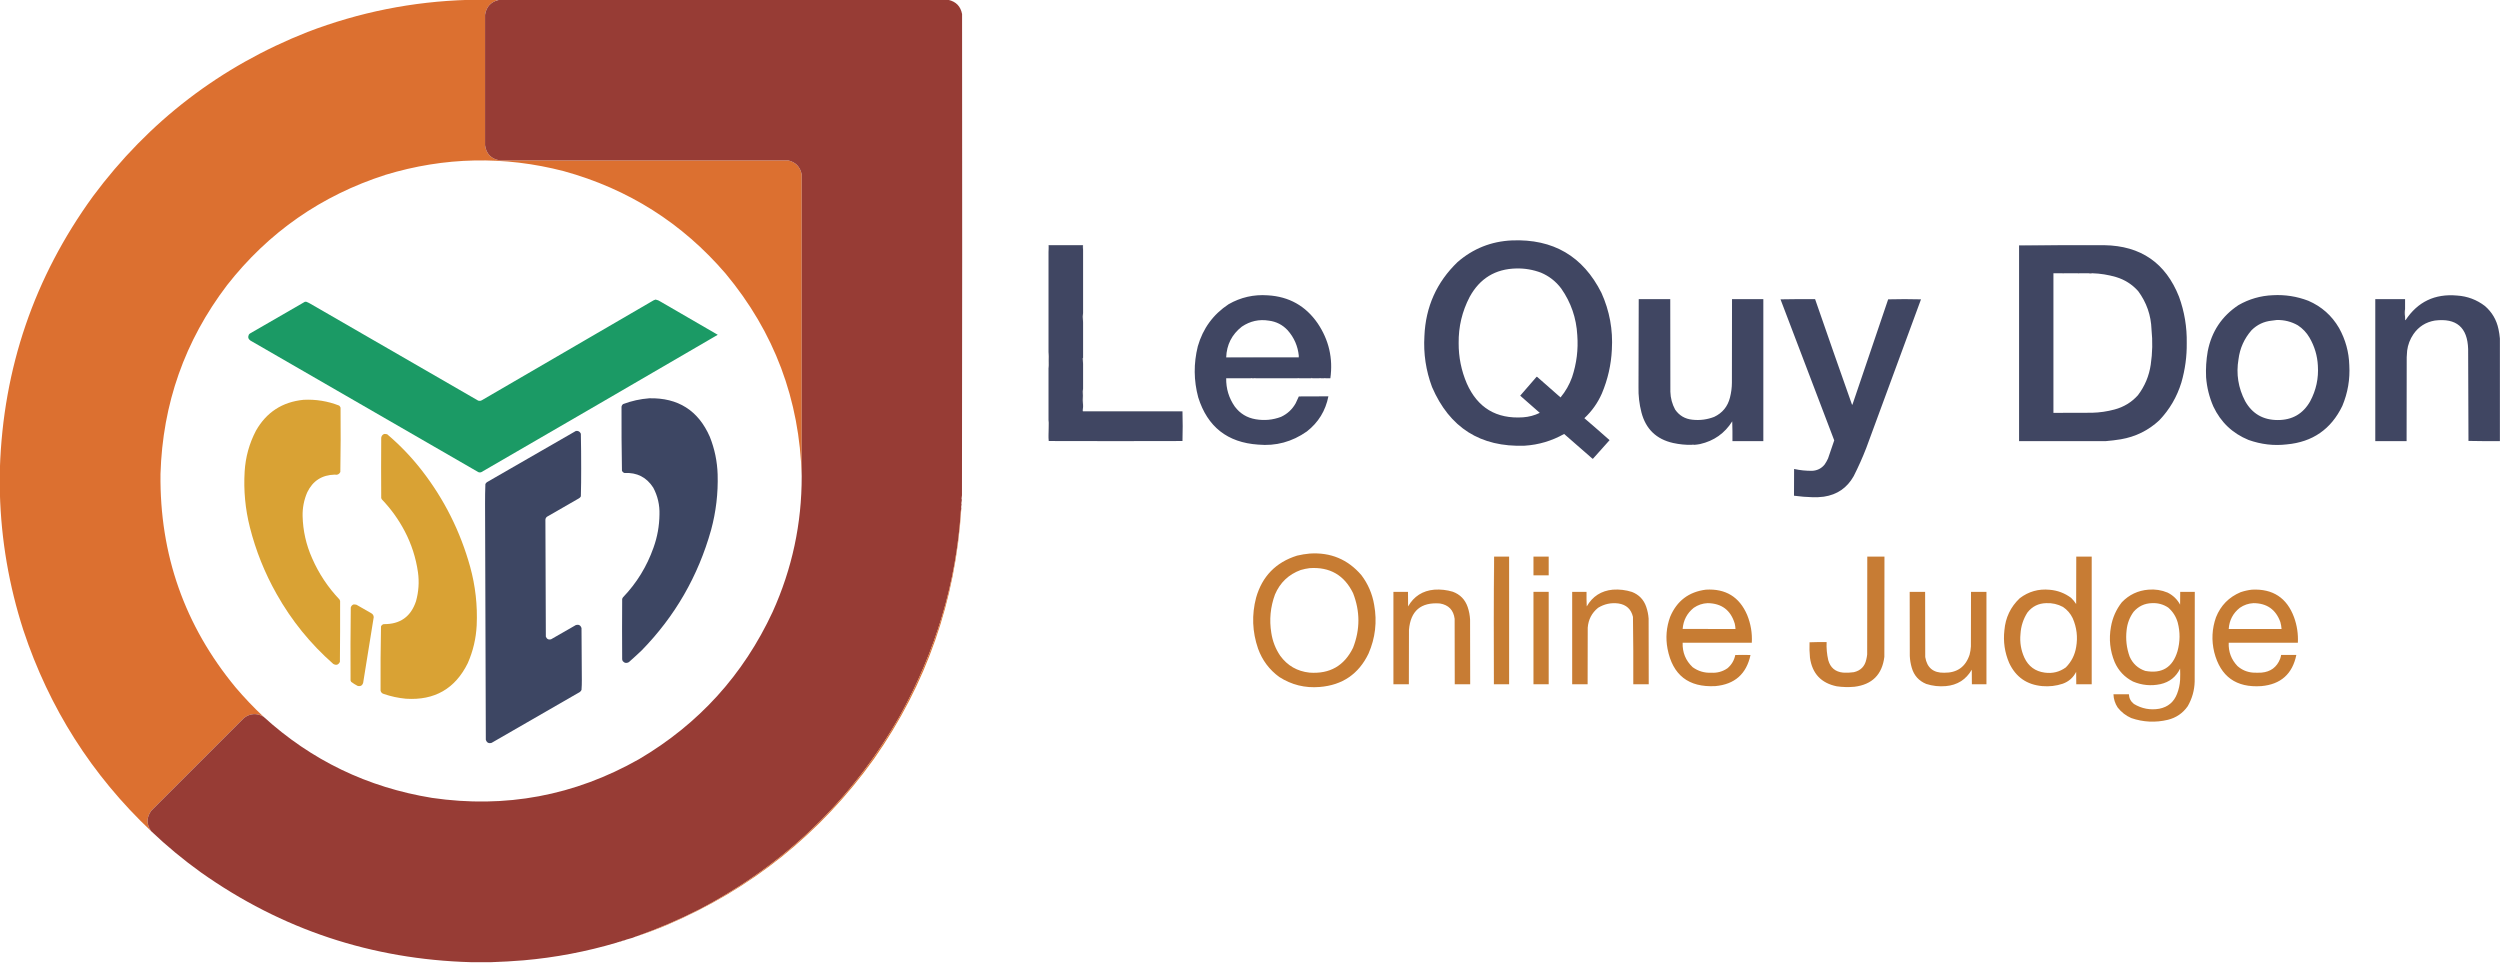
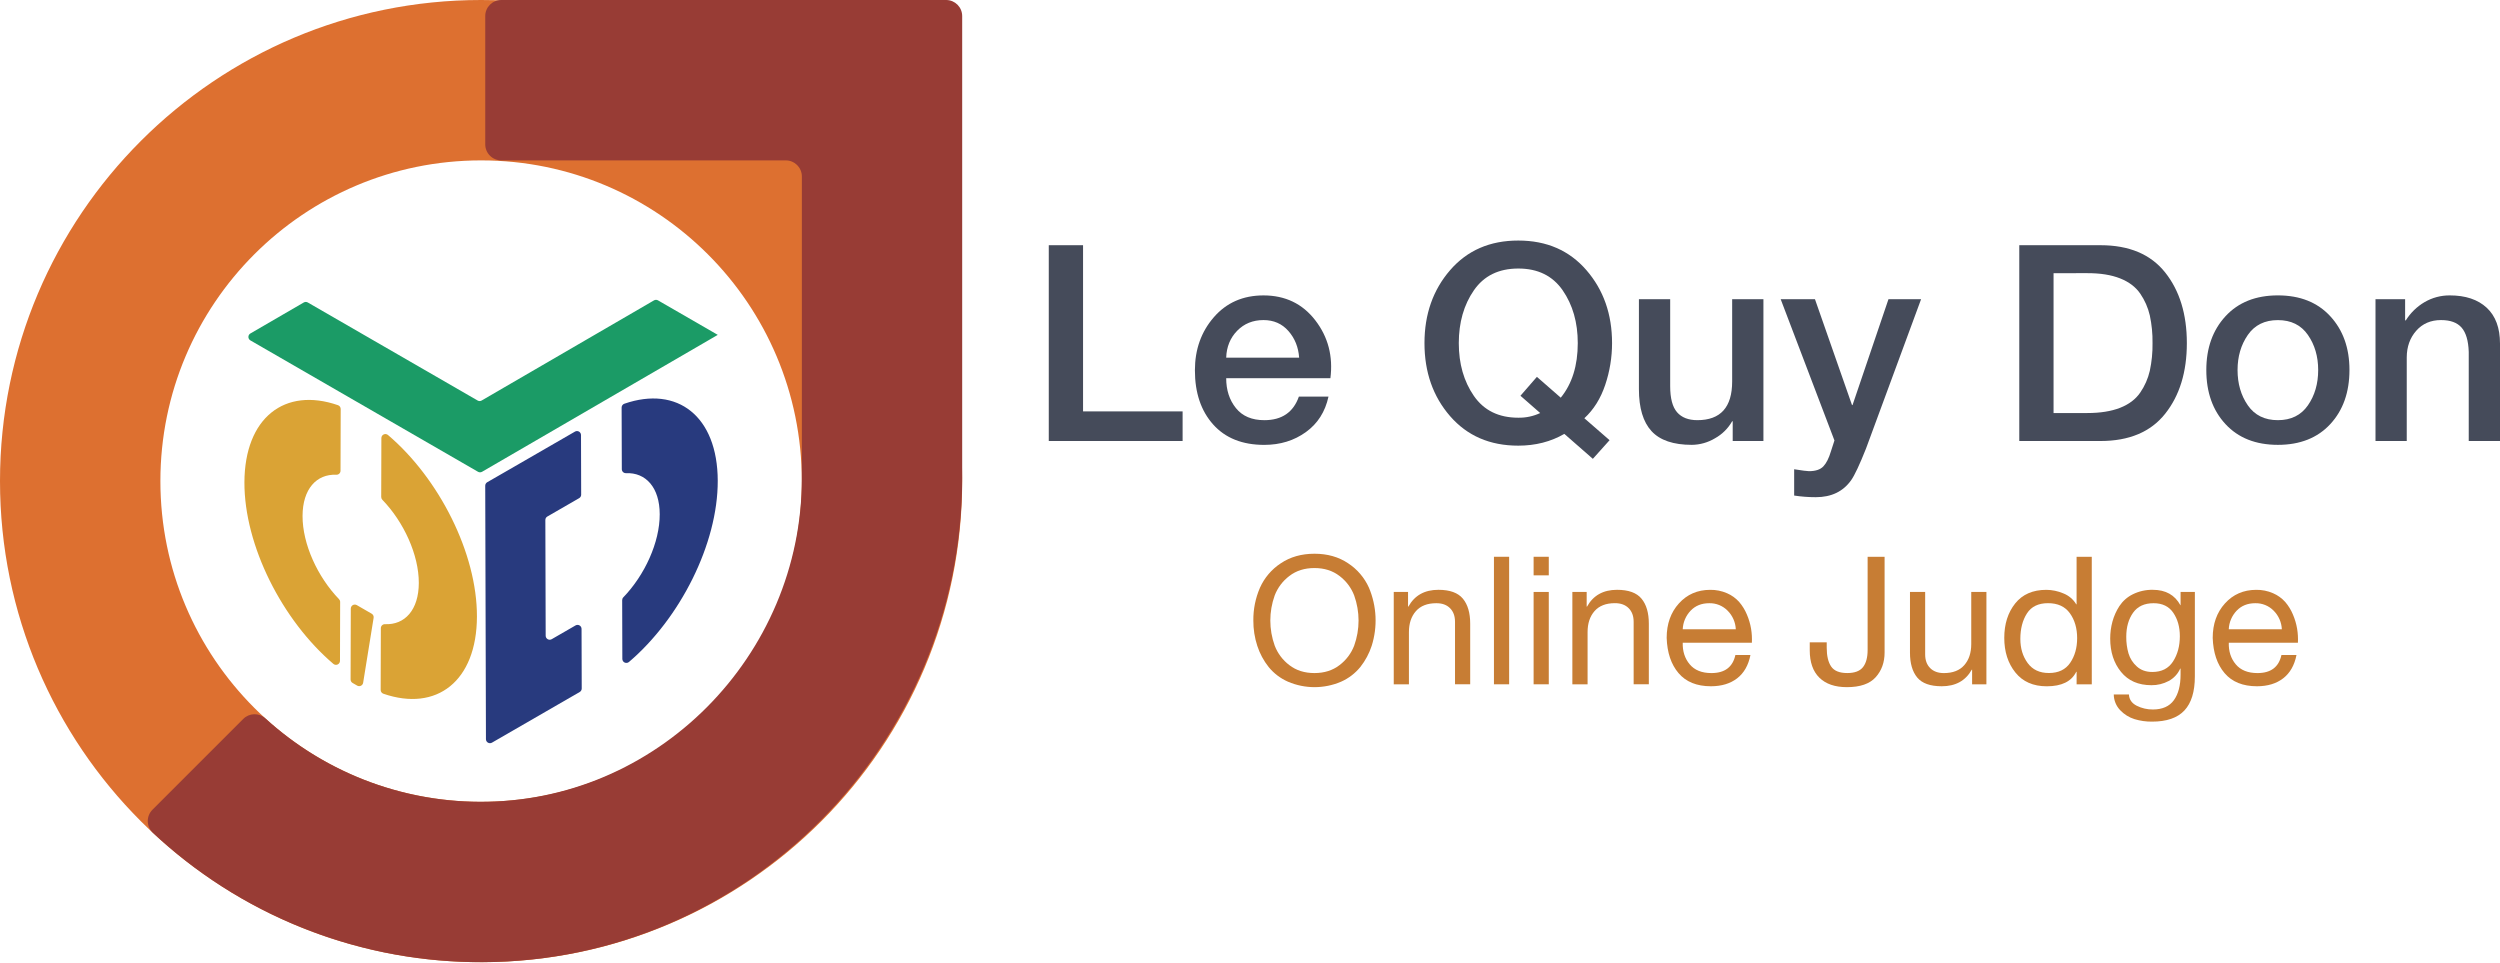
- <svg xmlns="http://www.w3.org/2000/svg" width="11496" height="4425" style="shape-rendering:geometricPrecision;text-rendering:geometricPrecision;image-rendering:optimizeQuality;fill-rule:evenodd;clip-rule:evenodd">
-   <path style="opacity:1" fill="#dc7030" d="M2151.5-.5h121c5.81.99 11.81 1.323 18 1-34.61 9.31-54.61 31.81-60 67.5v600c5.58 39.55 28.08 62.716 67.5 69.5h1326c34.7 8.029 55.53 29.529 62.5 64.5v1387.5c-9.27-351.77-125.77-662.1-349.5-931-199.52-232.43-447.68-389.598-744.5-471.5-274.95-71.09-548.28-65.423-820 17-295.31 95.124-538.14 264.29-728.5 507.5-194.369 255.68-296.369 545.01-306 868-4.147 370.35 110.853 697.35 345 981 40.2 47.37 83.03 92.37 128.5 135-31.19-17.32-60.85-15.49-89 5.5-142.167 142.17-284.333 284.33-426.5 426.5-22.746 30.85-23.246 62.19-1.5 94-272.539-257.67-468.206-565.5-587-923.5-66.101-204.78-102.101-414.61-108-629.5v-114c15.136-461.94 157.636-878.94 427.5-1251 257.047-346.016 586.21-598.182 987.5-756.5 237.37-90.906 483.03-140.073 737-147.5z" />
-   <path style="opacity:1" fill="#973c35" d="M2293.5-.5h2068c34.89 8.056 55.72 29.723 62.5 65 .83 737.672.66 1475.34-.5 2213-.69 5.07-1.35 10.23-2 15.5.38.95.72 1.78 1 2.5v7c-.7 3.73-1.36 7.56-2 11.5.62 1.79.96 3.62 1 5.5v1c-.7 3.73-1.36 7.56-2 11.5.95 1.98 1.29 4.15 1 6.5v1c-.71 2.73-1.37 5.56-2 8.5-21 330.39-115.17 646.22-282.5 947.5-219.78 383.78-525.28 678.61-916.5 884.5a2378.808 2378.808 0 0 1-292 125.5c-2.4-.24-4.4.43-6 2-8.63 3.8-17.63 6.8-27 9a134.86 134.86 0 0 0-22 7c-.71.9-1.71 1.24-3 1-4.66.56-9 1.89-13 4-.71.9-1.71 1.24-3 1-2.65-.09-4.99.58-7 2-3.66.22-7 1.22-10 3-140.1 41.58-283.1 68.75-429 81.5-49.76 4.08-99.42 6.92-149 8.5h-93c-456.36-12.73-870.02-150.23-1241-412.5-80.939-58.08-157.605-121.58-230-190.5-21.746-31.81-21.246-63.15 1.5-94 142.167-142.17 284.333-284.33 426.5-426.5 28.15-20.99 57.81-22.82 89-5.5 220.23 200.76 478.56 325.26 775 373.5 338.2 49.29 655.53-10.05 952-178 275.19-162.18 480.02-388.01 614.5-677.5 89.54-198.2 134.04-406.2 133.5-624V802c-6.97-34.971-27.8-56.471-62.5-64.5H2298c-39.42-6.784-61.92-29.95-67.5-69.5V68c5.39-35.69 25.39-58.19 60-67.5 1.29.237 2.29-.096 3-1z" />
-   <path style="opacity:1" fill="#404662" d="M6952.5 1105.5c189.71-7.62 326.88 72.72 411.5 241 37.44 82.95 53.44 169.95 48 261-3.28 69.69-18.61 137.02-46 202-19.13 43.48-45.97 81.31-80.5 113.5 38.96 33.29 77.63 66.96 116 101l-76 85c-1 .67-2 .67-3 0-43.19-38.02-86.52-75.85-130-113.5-56.53 31.9-117.03 49.9-181.5 54-203.34 7.41-345.34-82.59-426-270-28.14-75.48-39.8-153.48-35-234 5.54-134.46 56.37-247.96 152.5-340.5 71.57-62.04 154.91-95.21 250-99.5zm20 129c39.21-.9 77.21 5.6 114 19.5 37.27 15.93 68.1 40.1 92.5 72.5 45.13 64.37 69.79 136.04 74 215 4.96 65.71-3.04 130.04-24 193-12.27 34.22-29.94 65.22-53 93a22338.49 22338.49 0 0 1-107.5-94.5c-1-.67-2-.67-3 0a9157.958 9157.958 0 0 1-75 86.5c29.97 26.3 59.97 52.64 90 79-24.27 11.82-49.93 18.66-77 20.5-122.67 8.11-208.84-43.72-258.5-155.5-25.37-59.34-37.87-121.34-37.5-186-.91-74.98 15.93-145.65 50.5-212 46.61-85.23 118.11-128.9 214.5-131z" />
-   <path style="opacity:.592" fill="#464f5f" d="M4980.5 1150.5c-.99-7.48-1.33-15.15-1-23h-157c.33 10.18-.01 20.18-1 30v-31h159v24z" />
-   <path style="opacity:.592" fill="#3f4e60" d="M9676.5 1127.5c-130.88-.66-261.54 0-392 2v-3c130.83-.33 261.5 0 392 1z" />
-   <path style="opacity:1" fill="#404662" d="M4980.5 1150.5v288c-.69 5.73-1.35 11.57-2 17.5.65 8.93 1.32 17.77 2 26.5v162c-.75 1.03-1.42 2.2-2 3.5.65 8.93 1.32 17.77 2 26.5v112c-.69 4.4-1.36 8.9-2 13.5a201 201 0 0 1 0 40c.65 8.93 1.32 17.77 2 26.5v4c-.69 5.73-1.35 11.57-2 17.5.84 1.01 1.17 2.18 1 3.5h458c1.33 45.4 1.33 90.9 0 136.5-205 .67-410 .67-615 0-.99-9.42-1.32-18.92-1-28.5.67-18.07 1.34-36.24 2-54.5-.64-4.27-1.31-8.43-2-12.5v-239c.69-4.73 1.36-9.57 2-14.5-.75-13.19-.75-26.53 0-40-.65-6.6-1.32-13.1-2-19.5v-462c.99-9.82 1.33-19.82 1-30h157c-.33 7.85.01 15.52 1 23zM9676.5 1127.5c167.66 2.69 282.16 81.69 343.5 237 25 68.76 36.8 139.76 35.5 213 .8 61.16-7.4 121.49-24.5 181-20.3 66.28-54.12 124.28-101.5 174-49.95 46.64-108.95 75.81-177 87.5a856.972 856.972 0 0 1-69.5 8.5c-132.54-.03-265.37-.03-398.5 0-.27-300.24-.27-599.91 0-899 130.46-2 261.12-2.66 392-2zm-193 129h121c6.02.7 11.35.7 16 0 37.3 1.16 73.97 6.99 110 17.5 39.99 12.06 73.82 33.56 101.5 64.5 38.79 52.37 59.29 111.2 61.5 176.5 5.58 53.9 4.42 107.73-3.5 161.5-7.62 52.22-27.28 99.22-59 141-29.13 32.34-64.96 54.17-107.5 65.5-33.73 9.1-68.06 14.1-103 15-59.33.5-118.67.67-178 .5v-642h41z" />
-   <path style="opacity:.592" fill="#755852" d="M9490.5 1256.5h-7c2.54-1.93 4.87-1.93 7 0z" />
-   <path style="opacity:.592" fill="#745852" d="M9561.5 1256.5h-7c2.54-1.93 4.87-1.93 7 0z" />
-   <path style="opacity:.592" fill="#6b5856" d="M9620.5 1256.5c-4.65.7-9.98.7-16 0 5.49-1.89 10.82-1.89 16 0z" />
-   <path style="opacity:1" fill="#404662" d="M6095.5 1739.5c-2.13-1.93-4.46-1.93-7 0h-15c-2.13-1.93-4.46-1.93-7 0h-31c-1.03-.75-2.2-1.42-3.5-2-1.3.58-2.47 1.25-3.5 2h-55c-2.54-1.93-4.87-1.93-7 0h-193c-2.13-1.93-4.46-1.93-7 0h-9c-2.13-1.93-4.46-1.93-7 0h-112c-.74 47.72 12.42 91.05 39.5 130 24.18 32.35 56.34 51.85 96.5 58.5 39.69 6.74 78.35 3.07 116-11 29.23-13.56 51.73-34.4 67.5-62.5 4.98-10.46 9.81-20.96 14.5-31.5 45.33-.5 90.67-.67 136-.5-13.06 66.32-46.06 120.16-99 161.5-68.13 47.85-142.8 68.02-224 60.5-141.24-9.54-233.08-81.88-275.5-217-20.95-77.77-21.61-156.1-2-235 23.56-82.16 70.73-146.66 141.5-193.5 55.72-31.88 115.72-45.55 180-41 97.69 5.58 174.19 48.41 229.5 128.5 51.79 76.83 71.29 161.16 58.5 253h-22zm-123-103v7h-334c2.13-58.44 26.13-105.6 72-141.5 38.14-25.69 79.64-34.86 124.5-27.5 33.89 4.28 62.55 18.94 86 44 29.83 33.63 47 72.96 51.5 118zM10451.5 1357.5c56.2-3.09 110.5 5.41 163 25.5 61 26.33 108.2 68.16 141.5 125.5 29.6 53.38 45.3 110.38 47 171 3.8 64.69-6.9 127.02-32 187-51.7 107.14-136.8 166.14-255.5 177-58.9 7.03-117.6.2-176-20.5-73.7-30.34-127.5-81.5-161.5-153.5-18.8-42.94-29.9-87.78-33.5-134.5-1.9-40.02.6-79.85 7.5-119.5 17.7-91.01 64.9-161.84 141.5-212.5 49-28.05 101.7-43.22 158-45.5zm18 114c34.8-.72 67.1 7.45 97 24.5 22.3 14.64 40.1 33.47 53.5 56.5 23.3 40.03 36.1 83.03 38.5 129 3.8 58.09-8 112.75-35.5 164-32.7 57.53-82.4 86.19-149 86-67.3.05-117.3-28.95-150-87-31.7-60.99-41.9-125.15-30.5-192.5 6.4-50.64 26.4-95.14 60-133.5 25.7-25.61 56.6-40.28 92.5-44a677.7 677.7 0 0 1 23.5-3zM11495.5 1556.5v472c-48.2.33-96.4 0-144.5-1-.2-140.9-.7-281.74-1.5-422.5-3-99.67-54-143.34-153-131-41.7 7.1-74.6 27.93-98.5 62.5-15.8 23.22-25.5 48.55-29 76-1 9.97-1.7 19.97-2 30-.5 128.67-.7 257.33-.5 386h-144v-653h137v45c-2.2 11.9-2.2 23.9 0 36-.2 5.01 0 10.01.5 15 .4.46.9.79 1.5 1 56-84.78 135-122.62 237-113.5 47.7 3.19 90.3 19.19 128 48 32.7 28.27 53.6 63.77 62.5 106.5 3.1 14.35 5.2 28.68 6.5 43zM7791.5 2045.5c-4.33-1.33-8.67-1.33-13 0-27.99.65-56.32-2.19-85-8.5-77-17.33-125.5-64.17-145.5-140.5-9.97-38.54-14.47-77.7-13.5-117.5.41-134.43.74-268.93 1-403.5h145c-.17 142 0 284 .5 426 .84 29.16 8.17 56.49 22 82 19.15 27.67 45.65 43.17 79.5 46.5 34.41 3.77 67.74-.56 100-13 37.96-18.04 62.13-47.54 72.5-88.5 5.87-22.62 8.87-45.62 9-69 .5-128 .67-256 .5-384h144v653h-142c.33-30.34 0-60.67-1-91-34.68 55.11-84.01 89.95-148 104.5-8.61 1.63-17.28 2.79-26 3.5zM8357.5 2286.5c-7-1.33-14-1.33-21 0-29.19-.76-58.19-3.09-87-7-.17-41 0-82 .5-123 27.49 6.02 55.33 8.86 83.5 8.5 23.14-1.35 41.97-10.85 56.5-28.5 6.13-8.82 11.47-18.15 16-28 9.91-27.72 19.41-55.56 28.5-83.5-82.62-216.03-164.96-432.2-247-648.5 53-1 106-1.33 159-1a69710.467 69710.467 0 0 0 170 486c1.3-.59 2.13-1.59 2.5-3 54.4-160.7 108.9-321.37 163.5-482 50.33-1.33 100.67-1.33 151 0-83.73 227.68-167.56 455.35-251.5 683a1415.13 1415.13 0 0 1-58 130c-30.2 53.82-76.04 85.32-137.5 94.5-9.64 1.22-19.3 2.05-29 2.5z" />
-   <path style="opacity:1" fill="#1b9a65" d="M3014.5 1377.5c8.32 1.49 15.99 4.66 23 9.5 87.67 50.83 175.33 101.67 263 152.5-362.01 211-724.34 421.5-1087 631.5-4.65 1.91-9.32 1.91-14 0-349.33-201.67-698.67-403.33-1048-605-9.8-6.73-12.3-15.57-7.5-26.5 1.5-2.83 3.67-5 6.5-6.5 83.54-48.6 167.2-96.93 251-145 2.67-.67 5.33-.67 8 0 6.95 2.81 13.61 6.14 20 10 256.17 148.25 512.5 296.25 769 444 6.31 2.29 12.31 1.63 18-2l789-459c2.96-1.6 5.96-2.77 9-3.5z" />
-   <path style="opacity:.592" fill="#5b545a" d="M11059.5 1420.5v36c-2.2-12.1-2.2-24.1 0-36z" />
-   <path style="opacity:.592" fill="#5c545a" d="M4980.5 1438.5v44c-.68-8.73-1.35-17.57-2-26.5.65-5.93 1.31-11.77 2-17.5z" />
-   <path style="opacity:.592" fill="#59535a" d="M4821.5 1619.5c.68 6.4 1.35 12.9 2 19.5-.75 13.47-.75 26.81 0 40-.64 4.93-1.31 9.77-2 14.5v-74z" />
-   <path style="opacity:.592" fill="#3f4e60" d="M5972.5 1636.5c.97 2.45 1.31 5.11 1 8-112.4.33-224.07 0-335-1h334v-7z" />
-   <path style="opacity:.592" fill="#5f565a" d="M4980.5 1644.5v30c-.68-8.73-1.35-17.57-2-26.5.58-1.3 1.25-2.47 2-3.5z" />
-   <path style="opacity:.592" fill="#755852" d="M5757.5 1739.5h-7c2.54-1.93 4.87-1.93 7 0zM5773.5 1739.5h-7c2.54-1.93 4.87-1.93 7 0z" />
-   <path style="opacity:.592" fill="#7c5b50" d="M5973.5 1739.5h-7c2.13-1.93 4.46-1.93 7 0z" />
-   <path style="opacity:.592" fill="#755852" d="M6035.5 1739.5h-7c1.03-.75 2.2-1.42 3.5-2 1.3.58 2.47 1.25 3.5 2zM6073.5 1739.5h-7c2.54-1.93 4.87-1.93 7 0zM6095.5 1739.5h-7c2.54-1.93 4.87-1.93 7 0z" />
-   <path style="opacity:.592" fill="#55535c" d="M4980.5 1786.5v80c-.68-8.73-1.35-17.57-2-26.5a201 201 0 0 0 0-40c.64-4.6 1.31-9.1 2-13.5z" />
-   <path style="opacity:1" fill="#3d4663" d="M2985.5 1831.5c132.65-2.96 225.48 56.04 278.5 177 22.11 55.52 34.11 113.19 36 173 2.57 86.47-7.43 171.47-30 255-59.61 212.83-166.11 397.66-319.5 554.5a2242.443 2242.443 0 0 1-59 54c-10.42 5.78-19.58 4.28-27.5-4.5a19.27 19.27 0 0 1-3-9c-.67-92.33-.67-184.67 0-277a22.64 22.64 0 0 1 4-8c62.86-65.66 109.53-141.66 140-228 17.74-49.3 26.91-100.13 27.5-152.5 1.44-43.74-8.06-84.9-28.5-123.5-30.78-47.98-74.95-70.48-132.5-67.5-5.41-1.74-9.24-5.24-11.5-10.5-1.76-97.94-2.42-195.94-2-294 .83-5.17 3.33-9.33 7.5-12.5 38.86-14.55 78.86-23.39 120-26.5z" />
-   <path style="opacity:1" fill="#d9a234" d="M1395.5 1838.5c56.61-2.94 111.28 5.9 164 26.5 3.04 2.59 5.21 5.76 6.5 9.5.99 98.7.66 197.37-1 296-5.37 10.6-13.87 14.6-25.5 12-58.83 1.47-101 28.47-126.5 81-15.11 34.9-22.28 71.4-21.5 109.5 1.64 67.41 16.14 131.91 43.5 193.5 30.92 70.87 72.92 134.21 126 190 1.28 2.22 2.28 4.55 3 7 .24 93.33-.09 186.67-1 280-6.87 13.92-17.03 17.09-30.5 9.5-105.32-92.65-192.16-199.82-260.5-321.5-54.71-96.78-95.71-199.12-123-307-21.2-84.11-29.2-169.44-24-256 3.97-66.55 21.3-129.22 52-188 48.23-84.88 121.07-132.22 218.5-142z" />
-   <path style="opacity:.278" fill="#40545f" d="M4980.5 1870.5v20c152.5-.33 304.83 0 457 1h-458c.17-1.32-.16-2.49-1-3.5.65-5.93 1.31-11.77 2-17.5z" />
-   <path style="opacity:1" fill="#3d4663" d="M2648.5 1981.5c10.79-1.19 18.29 3.14 22.5 13 1.08 53.16 1.58 106.33 1.5 159.5.16 42.89-.34 85.72-1.5 128.5-2.17 4.17-5.33 7.33-9.5 9.5-48.67 28-97.33 56-146 84-4.46 3.41-6.96 7.91-7.5 13.5.3 179.32.97 358.66 2 538 4.34 10.92 12.17 15.08 23.5 12.5a9801.34 9801.34 0 0 1 115-66c12.63-3.27 21.13 1.23 25.5 13.5.3 80 .8 160 1.5 240 .13 15.05-.37 30.05-1.5 45-1.74 3.74-4.24 6.91-7.5 9.5-135.33 78-270.67 156-406 234-13.55 3.78-22.38-1.05-26.5-14.5-1.1-362.17-2.27-724.33-3.5-1086.5-.15-29.88.35-59.71 1.5-89.5a28.02 28.02 0 0 1 7.5-8.5c136.43-78.54 272.76-157.04 409-235.5z" />
-   <path style="opacity:.592" fill="#51535d" d="M4821.5 1932.5c.69 4.07 1.36 8.23 2 12.5-.66 18.26-1.33 36.43-2 54.5v-67z" />
-   <path style="opacity:1" fill="#d9a234" d="M1766.5 1995.5c4.77-.31 9.43.19 14 1.5 58.95 49.95 112.11 105.45 159.5 166.5 102.76 132.52 176.76 280.19 222 443 24.22 88.1 34.22 177.77 30 269-2.98 60.58-16.65 118.58-41 174-57.96 117.59-152.79 172.09-284.5 163.5-34.88-3.24-68.88-10.58-102-22-7.97-2.3-12.81-7.47-14.5-15.5-.56-98.39.11-196.72 2-295 2.47-5.49 6.64-8.99 12.5-10.5 75.33.98 124.83-34.19 148.5-105.5 12.15-43.69 15.15-88.03 9-133-9.54-66.61-29.87-129.61-61-189-28.14-53.61-63.14-102.27-105-146l-3-6c-.67-92.67-.67-185.33 0-278 1.4-8.22 5.9-13.89 13.5-17z" />
-   <path style="opacity:.592" fill="#6f5b56" d="M7778.5 2045.5c4.33-1.33 8.67-1.33 13 0-4.72.56-9.06.56-13 0zM8336.5 2286.5c7-1.33 14-1.33 21 0-6.84 1.02-13.84 1.02-21 0z" />
-   <path style="opacity:.294" fill="#d17a32" d="M4423.5 2277.5c.32 6.19-.01 12.19-1 18-.28-.72-.62-1.55-1-2.5.65-5.27 1.31-10.43 2-15.5z" />
-   <path style="opacity:.294" fill="#d37932" d="M4422.5 2302.5c.29 5.76-.05 11.43-1 17-.04-1.88-.38-3.71-1-5.5.64-3.94 1.3-7.77 2-11.5z" />
-   <path style="opacity:.294" fill="#cd7535" d="M4421.5 2320.5c.32 6.19-.01 12.19-1 18 .29-2.35-.05-4.52-1-6.5.64-3.94 1.3-7.77 2-11.5z" />
-   <path style="opacity:1" fill="#da7230" d="M4420.5 2339.5c-25.98 422.15-159.81 805.48-401.5 1150-246.2 343.83-564.03 598.67-953.5 764.5a1806.43 1806.43 0 0 1-138 51.5 2378.808 2378.808 0 0 0 292-125.5c391.22-205.89 696.72-500.72 916.5-884.5 167.33-301.28 261.5-617.11 282.5-947.5.63-2.94 1.29-5.77 2-8.5z" />
-   <path style="opacity:1" fill="#c77c33" d="M6022.5 2545.5c96.03-6.41 175.2 26.59 237.5 99 30.79 40.61 50.46 86.28 59 137 13.99 77.37 5.33 152.04-26 224-45.17 93.88-120.01 145.05-224.5 153.5-67.38 5.66-129.38-9.68-186-46-45.74-33.43-78.24-76.93-97.5-130.5-26.59-77.05-29.59-155.05-9-234 28.07-98.41 90.91-162.91 188.5-193.5 19.25-4.6 38.58-7.76 58-9.5zm0 67c92.53-6.17 159.03 32.16 199.5 115 32.67 83.65 32.67 167.32 0 251-40.65 83.26-107.48 121.43-200.5 114.5-56.38-6.1-101.21-31.93-134.5-77.5-21.5-31.8-35.16-66.8-41-105-9.89-60.55-4.22-119.55 17-177 23.31-54.65 62.81-92.15 118.5-112.5 13.57-3.95 27.24-6.78 41-8.5z" />
-   <path style="opacity:1" fill="#c77d33" d="M6870.5 2559.5h69v587h-70c-.33-195.74 0-391.4 1-587zM7051.5 2559.5h70v86h-70v-86z" />
-   <path style="opacity:1" fill="#c77c34" d="M8586.5 2559.5h79c.17 153.67 0 307.33-.5 461-10.2 81.53-56.03 127.37-137.5 137.5-27.09 2.49-54.09 1.83-81-2-72.02-14.69-113.18-58.52-123.5-131.5-2.3-23.62-2.97-47.28-2-71 26.09-.99 52.26-1.33 78.5-1-1.27 28.04 1.23 55.7 7.5 83 9.65 34.76 32.48 53.92 68.5 57.5 16.42 1.11 32.76.45 49-2 31.6-7.26 50.76-26.76 57.5-58.5 1.87-7.57 3.21-15.24 4-23 .5-150 .67-300 .5-450zM9547.5 2559.5h71v587h-71c.17-19 0-38-.5-57-13.28 26.28-33.78 44.44-61.5 54.5-30.54 10.12-61.88 13.79-94 11-71.42-6.27-122.25-41.77-152.5-106.5-20.58-47.98-27.92-97.98-22-150 4.9-58.3 28.4-107.47 70.5-147.5 40.68-31.01 86.68-44.01 138-39 36.33 3.1 69 15.44 98 37a159.66 159.66 0 0 1 23.5 28.5c.5-72.67.67-145.33.5-218zm-138 214c27.32-1.24 52.99 4.6 77 17.5 19.43 13.1 34.26 30.27 44.5 51.5 18.69 42.66 24.03 86.99 16 133-5.94 36.37-21.77 67.54-47.5 93.5-28.94 20.98-61.27 28.98-97 24-43.63-5.89-74.79-28.72-93.5-68.5-15.76-34.64-21.76-70.98-18-109 2.07-35.87 12.73-68.87 32-99 22-27.95 50.83-42.28 86.5-43zM6595.5 2711.5c28.95-1.97 57.28 1.19 85 9.5 33.94 12.6 56.77 36.1 68.5 70.5a212.578 212.578 0 0 1 11 58c.5 99 .67 198 .5 297h-71c.17-100.33 0-200.67-.5-301-5.14-40.14-27.64-63.64-67.5-70.5-87.71-6.62-135.21 33.88-142.5 121.5-.5 83.33-.67 166.67-.5 250h-71v-425h67c-.17 22.34 0 44.67.5 67 26.72-46.53 66.89-72.2 120.5-77zM7416.5 2711.5c30.04-2.1 59.37 1.4 88 10.5 32.39 12.72 54.22 35.55 65.5 68.5 6.03 17.5 9.7 35.5 11 54 .5 100.67.67 201.33.5 302h-71c.48-103.36-.02-206.69-1.5-310-8.38-35.38-30.55-55.88-66.5-61.5-33.8-4.48-65.13 2.19-94 20-28.82 23.47-44.66 53.97-47.5 91.5-.5 86.67-.67 173.33-.5 260h-71v-425h66c-.33 22.34 0 44.68 1 67 26.66-46.34 66.66-72 120-77z" />
-   <path style="opacity:1" fill="#c77c33" d="M7844.5 2711.5c90.66-5.39 153.83 33.28 189.5 116 16.79 41.05 23.95 83.72 21.5 128h-318c-1.54 44.6 13.8 82.1 46 112.5 25.43 18.36 53.93 26.86 85.5 25.5 27.26 1.64 52.1-5.19 74.5-20.5 19.01-16.05 31.01-36.39 36-61 23.33-.67 46.67-.67 70 0-18.81 87.42-72.81 135.09-162 143-122.95 6.45-196.12-50.72-219.5-171.5-9.45-50.13-5.45-99.13 12-147 30.86-73.38 85.69-115.04 164.5-125zm8 62c64.5.99 106 32.32 124.5 94a132.75 132.75 0 0 1 3.5 25c-81 .17-162 0-243-.5 3.14-39.76 20.14-72.09 51-97 19.34-13.33 40.67-20.5 64-21.5zM9879.5 2711.5c30.5-2.67 59.83 1.83 88 13.5 25.06 12.39 44.2 30.89 57.5 55.5.5-19.66.7-39.33.5-59h67c.2 137.33 0 274.67-.5 412-1 40.81-11.7 78.81-32 114-22.6 32.18-53.1 53.01-91.5 62.5-56.83 13.55-112.83 10.88-168-8-24.93-10.94-45.77-27.11-62.5-48.5-12.21-18.46-18.71-38.8-19.5-61h71c.93 18.35 8.59 33.19 23 44.5 36.17 21.86 75.17 29.2 117 22 39.75-7.95 66.92-30.78 81.5-68.5 8-20.59 12.7-41.93 14-64 .7-17.33.7-34.67 0-52-18.7 38.31-48.82 62.14-90.5 71.5-43.29 9.19-85.29 5.19-126-12-38.78-19.78-66.95-49.62-84.5-89.5-21.45-52.27-27.12-106.27-17-162 7.22-42.04 23.89-79.71 50-113 33.47-34.82 74.3-54.15 122.5-58zm16 62c27.37-1.41 52.37 5.42 75 20.5 21.16 18.45 35.7 41.29 43.5 68.5 11.6 44.08 11.2 88.08-1 132-22.29 74.73-71.79 104.9-148.5 90.5-33.35-11.34-57.18-33.17-71.5-65.5-14.26-39.52-18.93-80.18-14-122 3.2-30.95 13.87-58.95 32-84 22.25-25.7 50.41-39.03 84.5-40zM10355.5 2711.5c95.9-4.82 160.4 37.51 193.5 127 13.7 37.81 19.5 76.81 17.5 117h-318c-1.6 41.49 11.7 77.16 40 107 20.5 18.22 44.5 28.38 72 30.5 13 .67 26 .67 39 0 41.7-3.75 70.2-24.91 85.5-63.5 2.1-5.85 3.6-11.85 4.5-18h70c-17.9 87.74-71.6 135.57-161 143.5-115.6 8.01-187.8-43.82-216.5-155.5-13.2-54.49-10.6-108.16 8-161 21.7-54.35 59.5-92.85 113.5-115.5 17-5.71 34.4-9.54 52-11.5zm7 62c61.6.34 102.7 29.34 123.5 87 2.9 10.49 4.8 21.15 5.5 32h-243c2.7-40.27 19.7-72.77 51-97.5 19-13.17 40-20.33 63-21.5z" />
-   <path style="opacity:1" fill="#c77d33" d="M7051.5 2721.5h70v425h-70v-425z" />
-   <path style="opacity:1" fill="#c77c34" d="M8781.5 2721.5h71c-.17 100 0 200 .5 300 8.05 49.03 37.05 73.03 87 72 59.45.8 98.45-26.86 117-83 3.3-12.46 5.3-25.13 6-38 .5-83.67.67-167.33.5-251h71v425h-67c.17-22.34 0-44.67-.5-67-26.6 45.74-66.44 70.9-119.5 75.5-30.72 2.73-60.72-.6-90-10-34.06-14.07-56.22-38.9-66.5-74.5a228.754 228.754 0 0 1-9-54c-.5-98.33-.67-196.67-.5-295z" />
-   <path style="opacity:1" fill="#d9a234" d="M1625.5 2779.5c4.77-.31 9.43.19 14 1.5 22.67 13 45.33 26 68 39 7 4 10.67 10 11 18-16.11 100.51-32.28 201.01-48.5 301.5-3.8 12.99-12.3 17.82-25.5 14.5a191.988 191.988 0 0 1-29.5-18.5l-3-6c-.69-112-.36-224 1-336 1.93-6.76 6.09-11.42 12.5-14z" />
-   <path style="opacity:.62" fill="#ce7d32" d="M6870.5 2559.5c-1 195.6-1.33 391.26-1 587-.67-97.67-1-195.5-1-293.5 0-98.17.67-196 2-293.5z" />
-   <path style="opacity:1" fill="#c97038" d="M2927.5 4305.5c-1.6 1.57-3.6 2.24-6 2 1.6-1.57 3.6-2.24 6-2z" />
-   <path style="opacity:.294" fill="#d27732" d="M2894.5 4316.5c-6.93 3.24-14.27 5.57-22 7a134.86 134.86 0 0 1 22-7z" />
-   <path style="opacity:.294" fill="#d47831" d="M2869.5 4324.5c-4 2.11-8.34 3.44-13 4 4-2.11 8.34-3.44 13-4z" />
-   <path style="opacity:.62" fill="#d37932" d="M2853.5 4329.5c-2.01 1.42-4.35 2.09-7 2 2.01-1.42 4.35-2.09 7-2z" />
-   <path style="opacity:.294" fill="#d47831" d="M2846.5 4331.5c-3 1.78-6.34 2.78-10 3 3-1.78 6.34-2.78 10-3z" />
+ <svg xmlns="http://www.w3.org/2000/svg" viewBox="0 0 2758.91 1061.83">
+   <defs>
+     <style>.cls-1{fill:#daa335;}.cls-2{fill:#1b9b66;}.cls-3{fill:#283a7e;}.cls-4{fill:#dd7030;}.cls-5{fill:#983c35;}.cls-6{fill:#454b5a;}.cls-7{fill:#c77d34;}</style>
+   </defs>
+   <g id="Layer_2" data-name="Layer 2">
+     <g id="Layer_1-2" data-name="Layer 1">
+       <path class="cls-1" d="M420.87,483.42a4.43,4.43,0,0,1,7.29-3.37c56.48,48,98.37,130.71,98.17,200.38-.2,71.39-44.54,105.43-103.24,85.15a4.43,4.43,0,0,1-3-4.21l.19-68.14a4.41,4.41,0,0,1,4.54-4.41c22,1,37.28-15.8,37.36-45.43.09-31.09-16.58-67.35-40.24-91.86a4.46,4.46,0,0,1-1.25-3.09ZM389.11,753.7l5.06,2.92a4.43,4.43,0,0,0,6.58-3.13l11.57-71.7a4.41,4.41,0,0,0-2.15-4.54l-16.41-9.47a4.43,4.43,0,0,0-6.64,3.82l-.22,78.25A4.45,4.45,0,0,0,389.11,753.7Zm-21.2-21.05a4.43,4.43,0,0,0,7.29-3.37l.18-65a4.43,4.43,0,0,0-1.26-3.09c-23.66-24.51-40.32-60.78-40.23-91.85.08-29.64,15.37-46.41,37.36-45.44a4.4,4.4,0,0,0,4.54-4.41l.19-68.14a4.45,4.45,0,0,0-3-4.21c-58.7-20.29-103,13.75-103.25,85.16C269.53,601.93,311.42,684.6,367.91,732.65Z" />
+       <path class="cls-2" d="M792.1,369.55l-65.94-38.07a4.44,4.44,0,0,0-4.43,0L531.53,442a4.41,4.41,0,0,1-4.43,0L339.66,333.8a4.41,4.41,0,0,0-4.43,0L276.33,368a4.42,4.42,0,0,0,0,7.65l251.2,145a4.46,4.46,0,0,0,4.44,0L792.1,369.55" />
+       <path class="cls-3" d="M686,449.75a4.44,4.44,0,0,1,3-4.21c58.6-20.26,102.88,13.73,103.08,85,.2,69.55-41.62,152.07-98,200a4.43,4.43,0,0,1-7.29-3.36l-.18-64.9a4.43,4.43,0,0,1,1.26-3.09c23.61-24.47,40.26-60.68,40.17-91.71C728,538,712.7,521.21,690.76,522.17a4.4,4.4,0,0,1-4.55-4.41Zm-149.73,366a4.43,4.43,0,0,0,6.64,3.82l59.52-34.36,37.33-21.56a4.43,4.43,0,0,0,2.21-3.84l-.19-65.79a4.42,4.42,0,0,0-6.63-3.82l-26.33,15.2a4.42,4.42,0,0,1-6.63-3.82l-.36-127.73a4.41,4.41,0,0,1,2.21-3.84l35.11-20.27a4.42,4.42,0,0,0,2.21-3.85l-.18-65.78a4.43,4.43,0,0,0-6.64-3.82l-67.34,38.88-29.51,17a4.44,4.44,0,0,0-2.21,3.85Z" />
+       <path class="cls-4" d="M530.91,0C237.7,0,0,237.69,0,530.91s237.7,530.92,530.91,530.92,530.92-237.7,530.92-530.92S824.13,0,530.91,0Zm0,884.85C335.44,884.85,177,726.39,177,530.91S335.44,177,530.91,177,884.85,335.43,884.85,530.91,726.4,884.85,530.91,884.85Z" />
+       <path class="cls-5" d="M1044.13,0H553.2a17.7,17.7,0,0,0-17.7,17.7V159.28A17.69,17.69,0,0,0,553.2,177h314a17.71,17.71,0,0,1,17.7,17.7V527.75c0,196.18-160.52,358.58-356.69,357.09A352.54,352.54,0,0,1,292.8,792.76a17.66,17.66,0,0,0-24.35.62L168.25,893.57a17.71,17.71,0,0,0,.41,25.44c2.75,2.57,5.51,5.11,8.31,7.61a528.89,528.89,0,0,0,356.25,135.2c292.93-1.24,528.61-241.76,528.61-534.69V17.7A17.71,17.71,0,0,0,1044.13,0Z" />
+       <path class="cls-6" d="M1157.39,486.68V270.6h37.83V454h109.86v32.68Z" />
+       <path class="cls-6" d="M1468.19,417.38h-115q0,19.68,10.74,33t31.33,13.31q29,0,38.13-26h32.68q-5.44,25.13-25,39.19t-45.84,14.08q-36.32,0-56.45-22.55t-20.12-59.77q0-34.5,20.88-58.56T1394.35,326q36,0,57.2,27.53T1468.19,417.38Zm-115-22.7h80.5q-1.21-17.25-11.8-29.35t-27.54-12.11q-17.55,0-29.06,11.8T1353.19,394.68Z" />
+       <path class="cls-6" d="M1748.43,461.56l27.84,24.21-18.46,20.58-31.47-27.54q-22.41,13-50.85,13-46.9,0-75.2-32.54T1572,378.64q0-47.81,28.3-80.5t75.2-32.68q46.9,0,75.21,32.68t28.3,80.5a144.23,144.23,0,0,1-7.57,46.15Q1763.86,447.35,1748.43,461.56Zm-48.72-5.75-21.79-19.06,18.15-20.88,26.33,23q18.76-23,18.77-60.22,0-34.18-16.65-58.26t-49-24.05q-32.38,0-49,24.05t-16.65,58.26q0,34.2,16.65,58.26t49,24.06A54.66,54.66,0,0,0,1699.71,455.81Z" />
+       <path class="cls-6" d="M1946.05,330.22V486.68h-33.9V464.89h-.6a49.1,49.1,0,0,1-18.92,18.77,50.56,50.56,0,0,1-25.57,7.26q-30.57,0-44.49-15.13t-13.92-46.31V330.22h34.5v95.94q0,20,7.57,28.75t22.39,8.77q38.43,0,38.44-42.67V330.22Z" />
+       <path class="cls-6" d="M2024.43,486.08l-59.32-155.86h37.83L2043.8,447h.6l39.65-116.82h36l-60.83,164.94q-10.59,26.62-16.34,34.8-13.32,18.76-39,18.76a157.11,157.11,0,0,1-23.91-1.81V517.85q13.3,2.11,16.34,2.12,10.89,0,15.89-5.3t8.32-16.49Z" />
+       <path class="cls-6" d="M2228.4,486.68V270.6H2318q47.51,0,71.42,30.11t23.91,77.93q0,47.82-23.91,77.93T2318,486.68Zm37.83-185.21V455.81h37.22q21.5,0,36.17-5.75t22.24-16.79a70.31,70.31,0,0,0,10.59-24.06,136.09,136.09,0,0,0,3-30.57,136.09,136.09,0,0,0-3-30.57A70.35,70.35,0,0,0,2361.86,324q-7.56-11-22.24-16.8t-36.17-5.75Z" />
+       <path class="cls-6" d="M2571.58,468.07q-21.18,22.86-57.8,22.85T2456,468.07q-21.2-22.85-21.19-59.77,0-36.32,21.19-59.32t57.8-23q36.61,0,57.8,23t21.18,59.32Q2592.76,445.23,2571.58,468.07Zm-90.94-20.73q11.34,16.34,33.14,16.34t33.14-16.34q11.34-16.33,11.34-39,0-22.4-11.34-38.74t-33.14-16.34q-21.8,0-33.14,16.34t-11.35,38.74Q2469.29,431,2480.64,447.34Z" />
+       <path class="cls-6" d="M2621.51,486.68V330.22h32.69v23l.6.61a60.42,60.42,0,0,1,20.88-20.43,54.33,54.33,0,0,1,27.85-7.41q26,0,40.7,13.61t14.68,39.65V486.68h-34.5V388.33q-.61-18.46-7.87-26.79t-22.7-8.32q-17,0-27.39,11.8T2656,394.38v92.3Z" />
+       <path class="cls-7" d="M1383.15,684.8a88.31,88.31,0,0,1,7.29-36.17,62.86,62.86,0,0,1,23-27q15.67-10.54,37.16-10.55t37.15,10.55a62.86,62.86,0,0,1,23,27,92.77,92.77,0,0,1,3,64.06,74.91,74.91,0,0,1-12.52,23.36,57.08,57.08,0,0,1-21.29,16.26,74.3,74.3,0,0,1-58.55,0A57,57,0,0,1,1400,736.05a74.5,74.5,0,0,1-12.52-23.36A88.25,88.25,0,0,1,1383.15,684.8Zm23.56-27.7a81.82,81.82,0,0,0,0,55.39A48.66,48.66,0,0,0,1422.87,734q11.34,8.78,27.7,8.77t27.69-8.77a48.76,48.76,0,0,0,16.17-21.49,81.82,81.82,0,0,0,0-55.39,48.79,48.79,0,0,0-16.17-21.48q-11.34-8.77-27.69-8.77t-27.7,8.77A48.69,48.69,0,0,0,1406.71,657.1Z" />
+       <path class="cls-7" d="M1538.09,653.26h15.77v16.16h.39q10.24-18.52,33.12-18.53,18.92,0,27,9.76t8.08,27.5v67H1605.7v-69q0-9.46-5.52-15T1585,665.68q-14.77,0-22.47,8.77t-7.69,23.16v57.56h-16.75Z" />
+       <path class="cls-7" d="M1648.67,614.43h16.76V755.17h-16.76Z" />
+       <path class="cls-7" d="M1709.18,634.93h-16.75v-20.5h16.75Zm-16.75,18.33h16.75V755.17h-16.75Z" />
+       <path class="cls-7" d="M1735.2,653.26H1751v16.16h.39q10.26-18.52,33.12-18.53,18.93,0,27,9.76t8.08,27.5v67h-16.76v-69q0-9.46-5.51-15t-15.18-5.52q-14.79,0-22.48,8.77T1752,697.61v57.56H1735.2Z" />
+       <path class="cls-7" d="M1931.73,722.84q-3.36,17-14.68,25.73t-28.88,8.77q-23.46,0-35.78-14.49t-13.11-38.93q0-23.07,13.5-38t34.4-15a44.91,44.91,0,0,1,18.73,3.75,38.23,38.23,0,0,1,13.4,9.66,51.84,51.84,0,0,1,8.48,13.8,69,69,0,0,1,4.63,15.67,72.69,72.69,0,0,1,.89,15.47H1857q-.39,14.19,7.69,23.85t24,9.66q22.07,0,26.41-19.91Zm-16.16-28.38a31,31,0,0,0-9-20.5,27.53,27.53,0,0,0-20.4-8.28q-12.62,0-20.5,8.28a31.7,31.7,0,0,0-8.68,20.5Z" />
+       <path class="cls-7" d="M2079.77,720.08q0,16.36-9.86,27.3t-31.74,10.94q-19.71,0-30.36-10.44t-10.64-30.36v-8.67h18.73v5.91q0,13.61,4.92,20.8t17.75,7.19q12.21,0,17.34-6.5t5.13-18.92V614.43h18.73Z" />
+       <path class="cls-7" d="M2192.12,755.17h-15.77V739H2176q-10.26,18.33-33.12,18.33-19.12,0-27.1-9.66t-8-27.4v-67h16.76v69q0,9.46,5.52,15t15.18,5.52q14.79,0,22.47-8.77t7.69-23.16V653.26h16.75Z" />
+       <path class="cls-7" d="M2308.42,755.17h-16.75v-13.8h-.39q-7.89,16-32.53,16-22.47,0-34.69-15.28t-12.22-38.14q0-22.86,12-37.95t34.5-15.08a49.12,49.12,0,0,1,18.53,3.85,28.85,28.85,0,0,1,14.39,12.12h.39V614.43h16.75Zm-78.84-50.07q0,15.57,8.08,26.61t23.46,11q15.77,0,23.45-11.23t7.69-27.21q0-16.35-8-27.49t-24.15-11.14q-16,0-23.26,11.33T2229.58,705.1Z" />
+       <path class="cls-7" d="M2422.16,746.5q0,25.23-11.53,37.55t-35.78,12.32a64.64,64.64,0,0,1-19.31-2.76,36.89,36.89,0,0,1-15.68-9.76,25.48,25.48,0,0,1-7.19-17.44h16.75q.4,8.26,8.58,12.42a38.92,38.92,0,0,0,17.84,4.13q15.76,0,23.16-10.25t7.39-28.18v-6.71H2406a28.59,28.59,0,0,1-12.72,13.7,39.34,39.34,0,0,1-19,4.64q-21.69,0-33.61-14.69t-11.92-36.76a70.84,70.84,0,0,1,2.46-18.73,60.63,60.63,0,0,1,7.69-17.15,37.7,37.7,0,0,1,14.78-13,47.82,47.82,0,0,1,22.18-4.93q21.09,0,30.36,17h.19V653.26h15.77Zm-46.91-4.93q15.38,0,22.86-11.63t7.49-27.79q0-15.18-7.19-25.83t-21.78-10.64q-15.2,0-22.67,10.54t-7.49,26.52a64.21,64.21,0,0,0,2.46,18.33,31.25,31.25,0,0,0,9.17,14.39Q2364.79,741.57,2375.25,741.57Z" />
+       <path class="cls-7" d="M2534.32,722.84q-3.36,17-14.68,25.73t-28.88,8.77q-23.46,0-35.78-14.49t-13.11-38.93q0-23.07,13.5-38t34.4-15a44.91,44.91,0,0,1,18.73,3.75,38.23,38.23,0,0,1,13.4,9.66,51.84,51.84,0,0,1,8.48,13.8,69,69,0,0,1,4.63,15.67,72.69,72.69,0,0,1,.89,15.47h-76.29q-.39,14.19,7.69,23.85t24,9.66q22.07,0,26.41-19.91Zm-16.16-28.38a31,31,0,0,0-9-20.5,27.53,27.53,0,0,0-20.4-8.28q-12.61,0-20.5,8.28a31.7,31.7,0,0,0-8.68,20.5Z" />
+     </g>
+   </g>
</svg>
